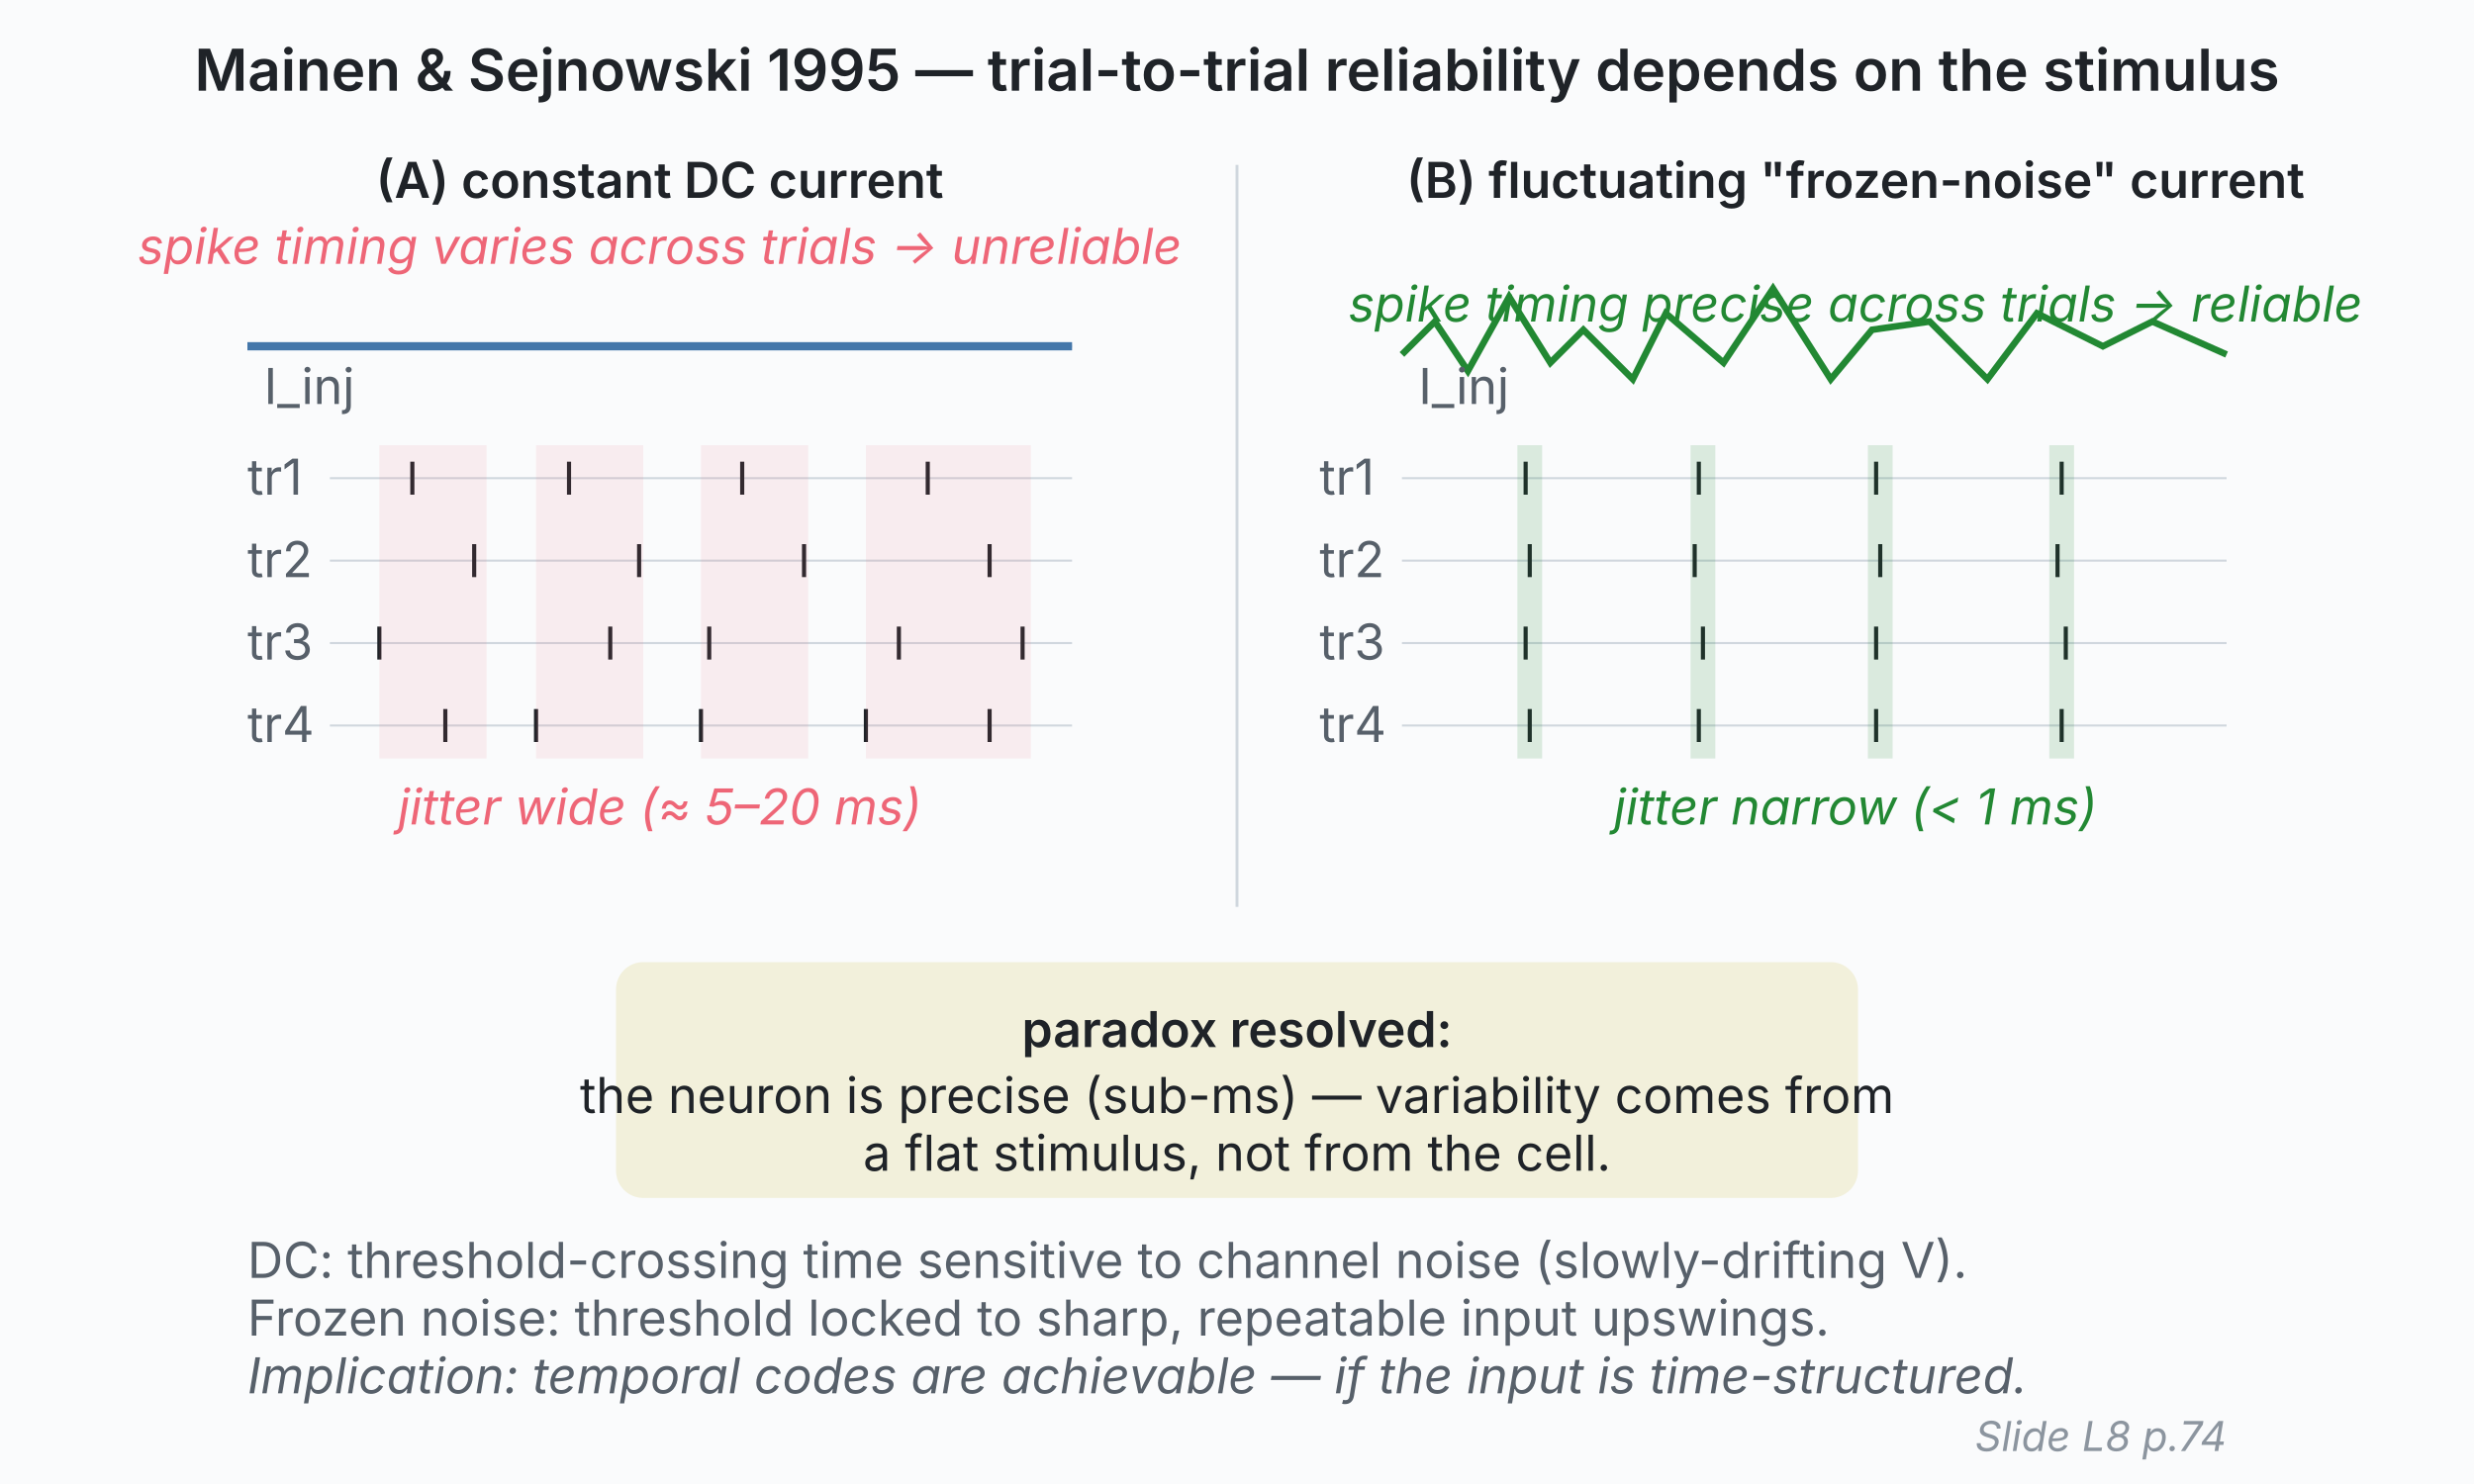
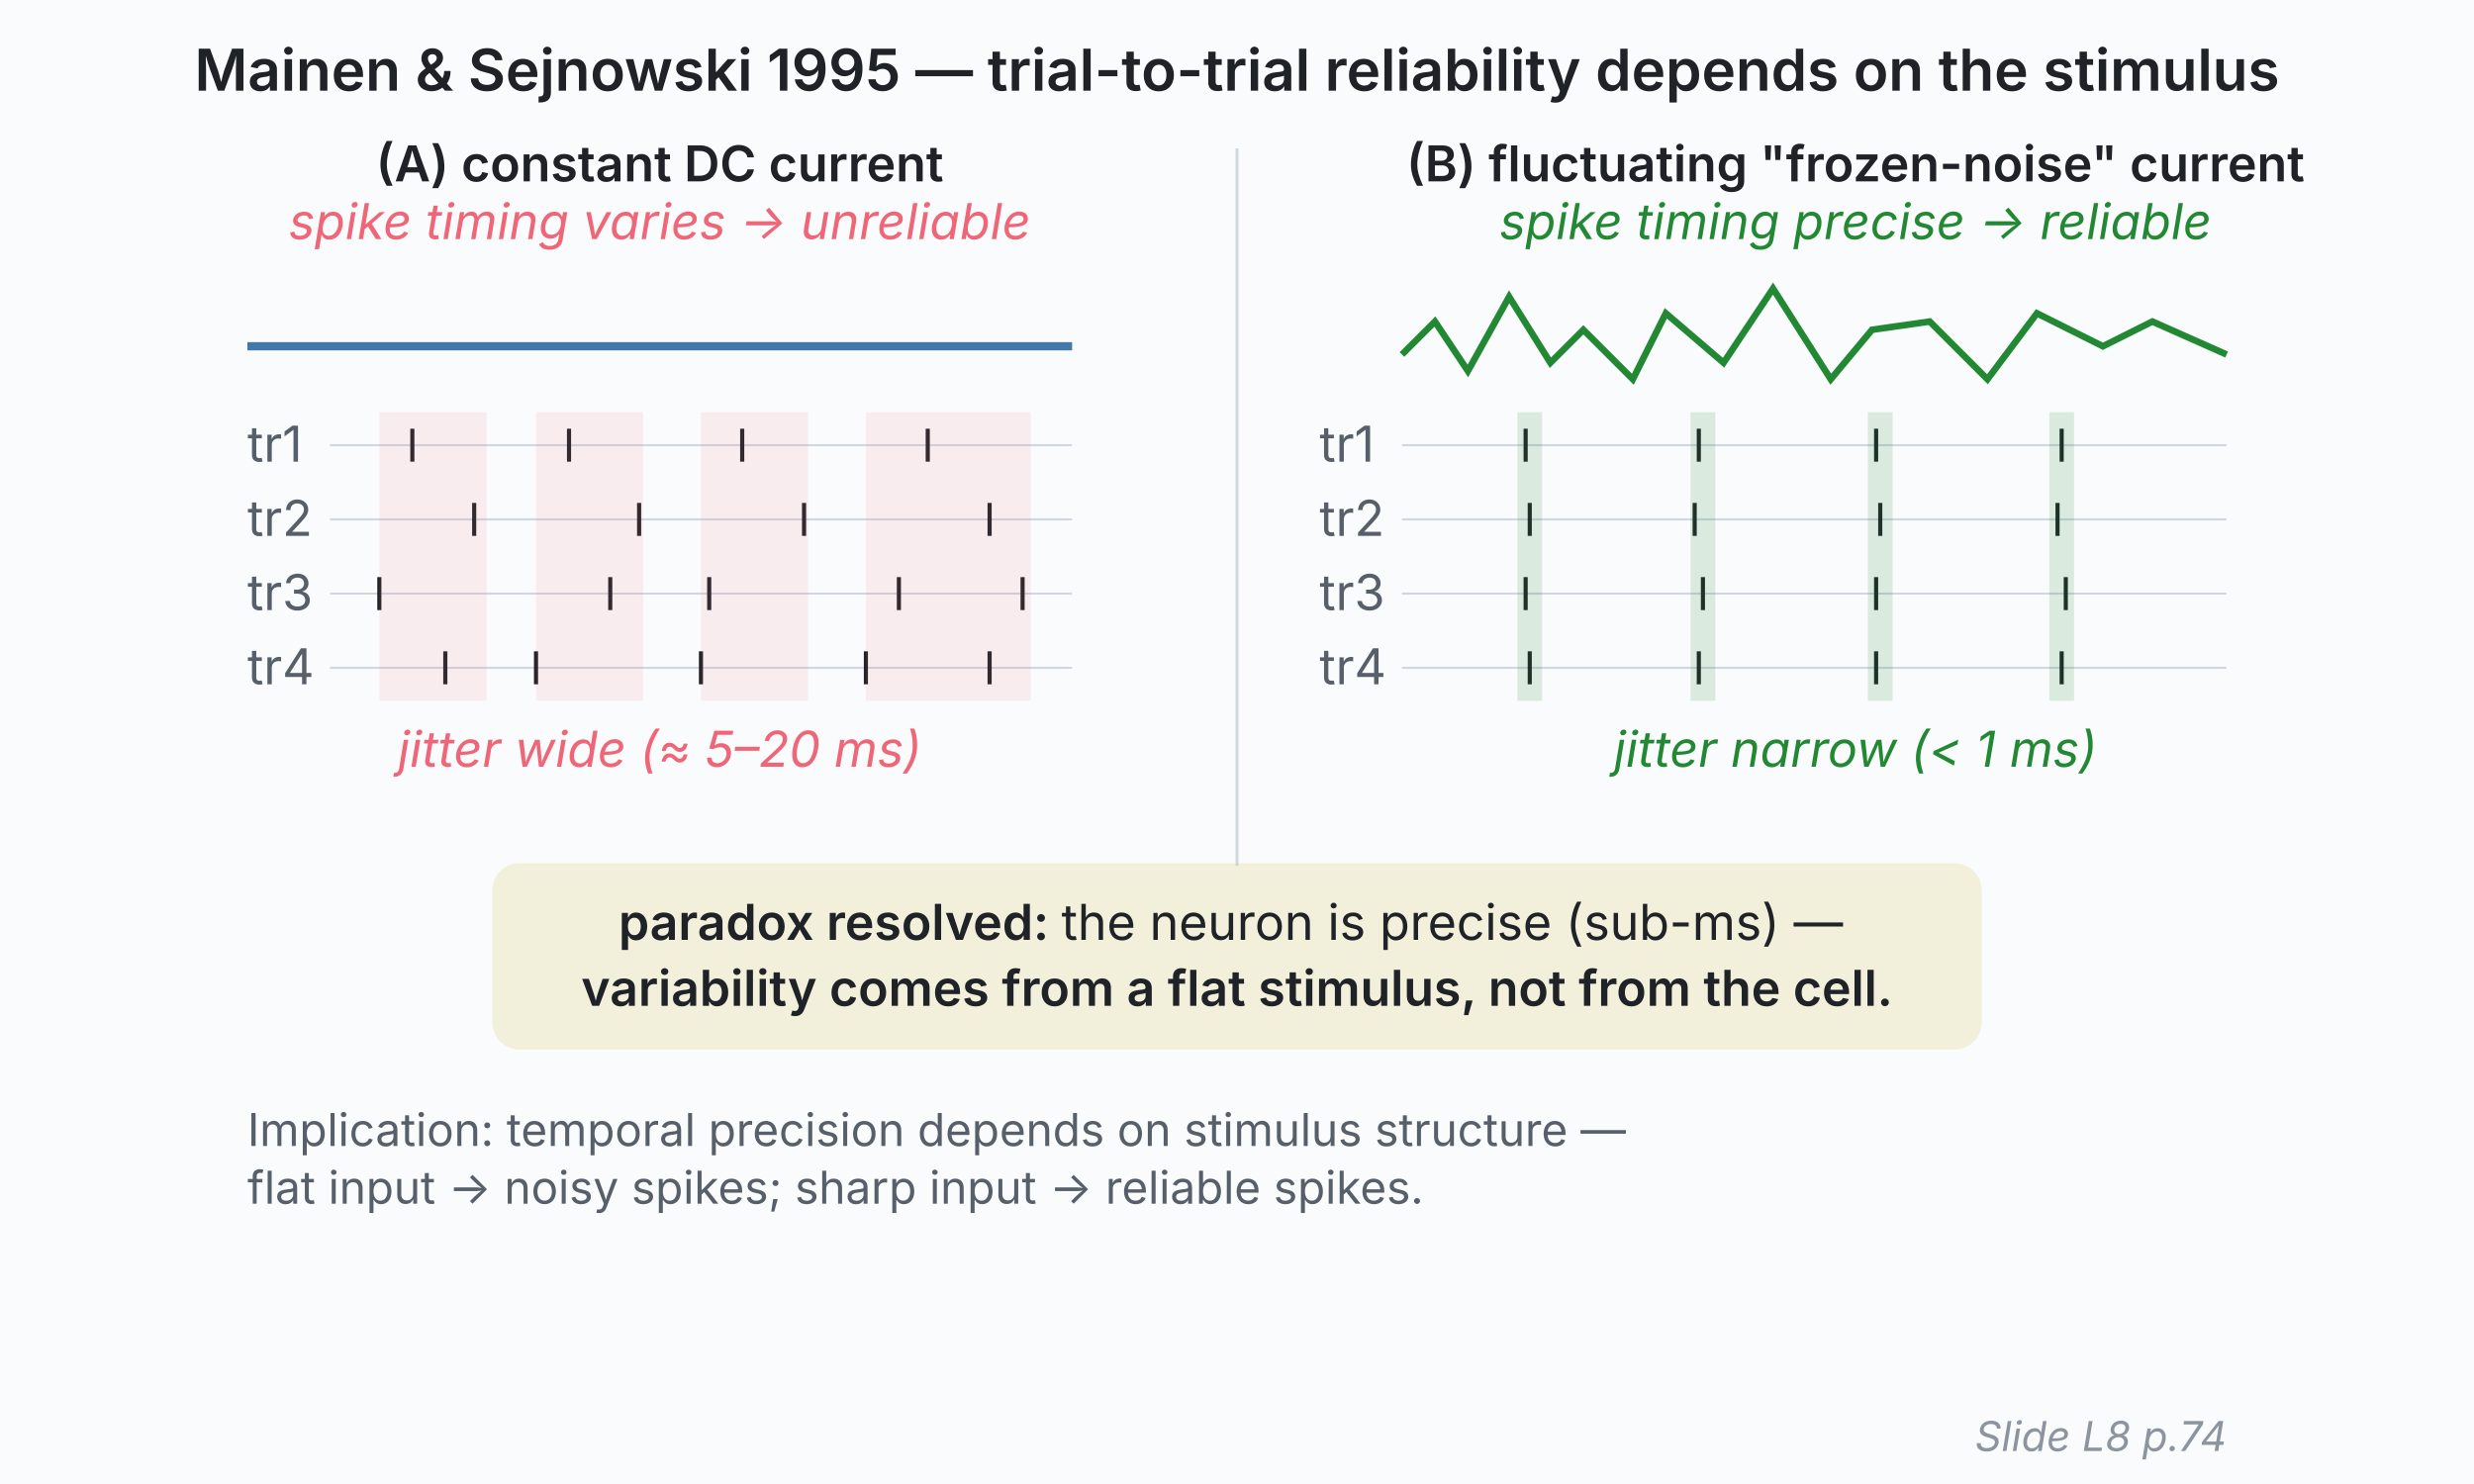
<svg xmlns="http://www.w3.org/2000/svg" viewBox="0 0 600 360" width="100%" height="auto" font-family="Inter, system-ui, sans-serif" font-size="12">
  <rect width="600" height="360" fill="#fafbfc" />
  <text x="300" y="22" text-anchor="middle" fill="#1f2328" font-size="14" font-weight="600">
    Mainen &amp; Sejnowski 1995  —  trial-to-trial reliability depends on the stimulus
  </text>
-   <text x="160" y="48" text-anchor="middle" fill="#1f2328" font-weight="600">(A) constant DC current</text>
-   <text x="160" y="64" text-anchor="middle" fill="#ee6677" font-style="italic">spike timing varies across trials  →  unreliable</text>
+   <text x="160" y="44" text-anchor="middle" fill="#1f2328" font-weight="600">(A) constant DC current</text>
+   <text x="160" y="58" text-anchor="middle" fill="#ee6677" font-style="italic">spike timing varies  →  unreliable</text>
  <line x1="60" y1="84" x2="260" y2="84" stroke="#d0d7de" stroke-width="0.7" />
  <line x1="60" y1="84" x2="260" y2="84" stroke="#4477aa" stroke-width="2" />
-   <text x="64" y="98" fill="#57606a">I_inj</text>
-   <text x="60" y="120" fill="#57606a">tr1</text>
-   <line x1="80" y1="116" x2="260" y2="116" stroke="#d0d7de" stroke-width="0.5" />
-   <line x1="100" y1="112" x2="100" y2="120" stroke="#1f2328" />
-   <line x1="138" y1="112" x2="138" y2="120" stroke="#1f2328" />
-   <line x1="180" y1="112" x2="180" y2="120" stroke="#1f2328" />
-   <line x1="225" y1="112" x2="225" y2="120" stroke="#1f2328" />
-   <text x="60" y="140" fill="#57606a">tr2</text>
-   <line x1="80" y1="136" x2="260" y2="136" stroke="#d0d7de" stroke-width="0.5" />
-   <line x1="115" y1="132" x2="115" y2="140" stroke="#1f2328" />
-   <line x1="155" y1="132" x2="155" y2="140" stroke="#1f2328" />
-   <line x1="195" y1="132" x2="195" y2="140" stroke="#1f2328" />
-   <line x1="240" y1="132" x2="240" y2="140" stroke="#1f2328" />
-   <text x="60" y="160" fill="#57606a">tr3</text>
-   <line x1="80" y1="156" x2="260" y2="156" stroke="#d0d7de" stroke-width="0.5" />
-   <line x1="92" y1="152" x2="92" y2="160" stroke="#1f2328" />
-   <line x1="148" y1="152" x2="148" y2="160" stroke="#1f2328" />
-   <line x1="172" y1="152" x2="172" y2="160" stroke="#1f2328" />
-   <line x1="218" y1="152" x2="218" y2="160" stroke="#1f2328" />
-   <line x1="248" y1="152" x2="248" y2="160" stroke="#1f2328" />
-   <text x="60" y="180" fill="#57606a">tr4</text>
-   <line x1="80" y1="176" x2="260" y2="176" stroke="#d0d7de" stroke-width="0.5" />
-   <line x1="108" y1="172" x2="108" y2="180" stroke="#1f2328" />
-   <line x1="130" y1="172" x2="130" y2="180" stroke="#1f2328" />
-   <line x1="170" y1="172" x2="170" y2="180" stroke="#1f2328" />
-   <line x1="210" y1="172" x2="210" y2="180" stroke="#1f2328" />
-   <line x1="240" y1="172" x2="240" y2="180" stroke="#1f2328" />
-   <rect x="92" y="108" width="26" height="76" fill="#ee6677" opacity="0.10" />
-   <rect x="130" y="108" width="26" height="76" fill="#ee6677" opacity="0.10" />
-   <rect x="170" y="108" width="26" height="76" fill="#ee6677" opacity="0.10" />
-   <rect x="210" y="108" width="40" height="76" fill="#ee6677" opacity="0.10" />
-   <text x="160" y="200" text-anchor="middle" fill="#ee6677" font-style="italic">jitter wide  (≈ 5–20 ms)</text>
-   <line x1="300" y1="40" x2="300" y2="220" stroke="#d0d7de" stroke-width="0.7" />
-   <text x="450" y="48" text-anchor="middle" fill="#1f2328" font-weight="600">(B) fluctuating "frozen-noise" current</text>
-   <text x="450" y="78.0" text-anchor="middle" fill="#228833" font-style="italic">spike timing precise across trials  →  reliable</text>
+   <text x="60" y="112" fill="#57606a">tr1</text>
+   <line x1="80" y1="108" x2="260" y2="108" stroke="#d0d7de" stroke-width="0.5" />
+   <line x1="100" y1="104" x2="100" y2="112" stroke="#1f2328" />
+   <line x1="138" y1="104" x2="138" y2="112" stroke="#1f2328" />
+   <line x1="180" y1="104" x2="180" y2="112" stroke="#1f2328" />
+   <line x1="225" y1="104" x2="225" y2="112" stroke="#1f2328" />
+   <text x="60" y="130" fill="#57606a">tr2</text>
+   <line x1="80" y1="126" x2="260" y2="126" stroke="#d0d7de" stroke-width="0.5" />
+   <line x1="115" y1="122" x2="115" y2="130" stroke="#1f2328" />
+   <line x1="155" y1="122" x2="155" y2="130" stroke="#1f2328" />
+   <line x1="195" y1="122" x2="195" y2="130" stroke="#1f2328" />
+   <line x1="240" y1="122" x2="240" y2="130" stroke="#1f2328" />
+   <text x="60" y="148" fill="#57606a">tr3</text>
+   <line x1="80" y1="144" x2="260" y2="144" stroke="#d0d7de" stroke-width="0.5" />
+   <line x1="92" y1="140" x2="92" y2="148" stroke="#1f2328" />
+   <line x1="148" y1="140" x2="148" y2="148" stroke="#1f2328" />
+   <line x1="172" y1="140" x2="172" y2="148" stroke="#1f2328" />
+   <line x1="218" y1="140" x2="218" y2="148" stroke="#1f2328" />
+   <line x1="248" y1="140" x2="248" y2="148" stroke="#1f2328" />
+   <text x="60" y="166" fill="#57606a">tr4</text>
+   <line x1="80" y1="162" x2="260" y2="162" stroke="#d0d7de" stroke-width="0.5" />
+   <line x1="108" y1="158" x2="108" y2="166" stroke="#1f2328" />
+   <line x1="130" y1="158" x2="130" y2="166" stroke="#1f2328" />
+   <line x1="170" y1="158" x2="170" y2="166" stroke="#1f2328" />
+   <line x1="210" y1="158" x2="210" y2="166" stroke="#1f2328" />
+   <line x1="240" y1="158" x2="240" y2="166" stroke="#1f2328" />
+   <rect x="92" y="100" width="26" height="70" fill="#ee6677" opacity="0.10" />
+   <rect x="130" y="100" width="26" height="70" fill="#ee6677" opacity="0.10" />
+   <rect x="170" y="100" width="26" height="70" fill="#ee6677" opacity="0.10" />
+   <rect x="210" y="100" width="40" height="70" fill="#ee6677" opacity="0.10" />
+   <text x="160" y="186" text-anchor="middle" fill="#ee6677" font-style="italic">jitter wide  (≈ 5–20 ms)</text>
+   <line x1="300" y1="36" x2="300" y2="210" stroke="#d0d7de" stroke-width="0.7" />
+   <text x="450" y="44" text-anchor="middle" fill="#1f2328" font-weight="600">(B) fluctuating "frozen-noise" current</text>
+   <text x="450" y="58" text-anchor="middle" fill="#228833" font-style="italic">spike timing precise  →  reliable</text>
  <path d="M 340 86 L 348 78 L 356 90 L 366 72 L 376 88 L 384 80 L 396 92 L 404 76 L 418 88 L 430 70 L 444 92 L 454 80 L 468 78 L 482 92 L 494 76 L 510 84 L 522 78 L 540 86" fill="none" stroke="#228833" stroke-width="1.6" />
-   <text x="344" y="98" fill="#57606a">I_inj</text>
-   <text x="320" y="120" fill="#57606a">tr1</text>
-   <line x1="340" y1="116" x2="540" y2="116" stroke="#d0d7de" stroke-width="0.5" />
-   <line x1="370" y1="112" x2="370" y2="120" stroke="#1f2328" />
-   <line x1="412" y1="112" x2="412" y2="120" stroke="#1f2328" />
-   <line x1="455" y1="112" x2="455" y2="120" stroke="#1f2328" />
-   <line x1="500" y1="112" x2="500" y2="120" stroke="#1f2328" />
-   <text x="320" y="140" fill="#57606a">tr2</text>
-   <line x1="340" y1="136" x2="540" y2="136" stroke="#d0d7de" stroke-width="0.5" />
-   <line x1="371" y1="132" x2="371" y2="140" stroke="#1f2328" />
-   <line x1="411" y1="132" x2="411" y2="140" stroke="#1f2328" />
-   <line x1="456" y1="132" x2="456" y2="140" stroke="#1f2328" />
-   <line x1="499" y1="132" x2="499" y2="140" stroke="#1f2328" />
-   <text x="320" y="160" fill="#57606a">tr3</text>
-   <line x1="340" y1="156" x2="540" y2="156" stroke="#d0d7de" stroke-width="0.5" />
-   <line x1="370" y1="152" x2="370" y2="160" stroke="#1f2328" />
-   <line x1="413" y1="152" x2="413" y2="160" stroke="#1f2328" />
-   <line x1="455" y1="152" x2="455" y2="160" stroke="#1f2328" />
-   <line x1="501" y1="152" x2="501" y2="160" stroke="#1f2328" />
-   <text x="320" y="180" fill="#57606a">tr4</text>
-   <line x1="340" y1="176" x2="540" y2="176" stroke="#d0d7de" stroke-width="0.5" />
-   <line x1="371" y1="172" x2="371" y2="180" stroke="#1f2328" />
-   <line x1="412" y1="172" x2="412" y2="180" stroke="#1f2328" />
-   <line x1="455" y1="172" x2="455" y2="180" stroke="#1f2328" />
-   <line x1="500" y1="172" x2="500" y2="180" stroke="#1f2328" />
-   <rect x="368" y="108" width="6" height="76" fill="#228833" opacity="0.15" />
-   <rect x="410" y="108" width="6" height="76" fill="#228833" opacity="0.15" />
-   <rect x="453" y="108" width="6" height="76" fill="#228833" opacity="0.15" />
-   <rect x="497" y="108" width="6" height="76" fill="#228833" opacity="0.15" />
-   <text x="450" y="200" text-anchor="middle" fill="#228833" font-style="italic">jitter narrow  (&lt; 1 ms)</text>
-   <rect x="150" y="234" width="300" height="56" rx="6" fill="#ccbb44" opacity="0.18" stroke="#ccbb44" stroke-width="1.2" />
-   <text x="300" y="254" text-anchor="middle" fill="#1f2328" font-weight="600">paradox resolved:</text>
-   <text x="300" y="270" text-anchor="middle" fill="#1f2328">the neuron is precise (sub-ms) — variability comes from</text>
-   <text x="300" y="284" text-anchor="middle" fill="#1f2328">a flat stimulus, not from the cell.</text>
-   <text x="60" y="310" fill="#57606a">DC: threshold-crossing time sensitive to channel noise (slowly-drifting V).</text>
-   <text x="60" y="324" fill="#57606a">Frozen noise: threshold locked to sharp, repeatable input upswings.</text>
-   <text x="60" y="338" fill="#57606a" font-style="italic">Implication: temporal codes are achievable — if the input is time-structured.</text>
+   <text x="320" y="112" fill="#57606a">tr1</text>
+   <line x1="340" y1="108" x2="540" y2="108" stroke="#d0d7de" stroke-width="0.5" />
+   <line x1="370" y1="104" x2="370" y2="112" stroke="#1f2328" />
+   <line x1="412" y1="104" x2="412" y2="112" stroke="#1f2328" />
+   <line x1="455" y1="104" x2="455" y2="112" stroke="#1f2328" />
+   <line x1="500" y1="104" x2="500" y2="112" stroke="#1f2328" />
+   <text x="320" y="130" fill="#57606a">tr2</text>
+   <line x1="340" y1="126" x2="540" y2="126" stroke="#d0d7de" stroke-width="0.5" />
+   <line x1="371" y1="122" x2="371" y2="130" stroke="#1f2328" />
+   <line x1="411" y1="122" x2="411" y2="130" stroke="#1f2328" />
+   <line x1="456" y1="122" x2="456" y2="130" stroke="#1f2328" />
+   <line x1="499" y1="122" x2="499" y2="130" stroke="#1f2328" />
+   <text x="320" y="148" fill="#57606a">tr3</text>
+   <line x1="340" y1="144" x2="540" y2="144" stroke="#d0d7de" stroke-width="0.5" />
+   <line x1="370" y1="140" x2="370" y2="148" stroke="#1f2328" />
+   <line x1="413" y1="140" x2="413" y2="148" stroke="#1f2328" />
+   <line x1="455" y1="140" x2="455" y2="148" stroke="#1f2328" />
+   <line x1="501" y1="140" x2="501" y2="148" stroke="#1f2328" />
+   <text x="320" y="166" fill="#57606a">tr4</text>
+   <line x1="340" y1="162" x2="540" y2="162" stroke="#d0d7de" stroke-width="0.5" />
+   <line x1="371" y1="158" x2="371" y2="166" stroke="#1f2328" />
+   <line x1="412" y1="158" x2="412" y2="166" stroke="#1f2328" />
+   <line x1="455" y1="158" x2="455" y2="166" stroke="#1f2328" />
+   <line x1="500" y1="158" x2="500" y2="166" stroke="#1f2328" />
+   <rect x="368" y="100" width="6" height="70" fill="#228833" opacity="0.15" />
+   <rect x="410" y="100" width="6" height="70" fill="#228833" opacity="0.15" />
+   <rect x="453" y="100" width="6" height="70" fill="#228833" opacity="0.15" />
+   <rect x="497" y="100" width="6" height="70" fill="#228833" opacity="0.15" />
+   <text x="450" y="186" text-anchor="middle" fill="#228833" font-style="italic">jitter narrow  (&lt; 1 ms)</text>
+   <rect x="120" y="210" width="360" height="44" rx="6" fill="#ccbb44" opacity="0.18" stroke="#ccbb44" stroke-width="1.2" />
+   <text x="300" y="228" text-anchor="middle" fill="#1f2328" font-weight="600">paradox resolved: <tspan font-weight="normal">the neuron is precise (sub-ms) —</tspan>
+     <tspan x="300" dy="16">variability comes from a flat stimulus, not from the cell.</tspan>
+   </text>
+   <text x="60" y="278" fill="#57606a" font-size="11">Implication: temporal precision depends on stimulus structure —<tspan x="60" dy="14">flat input → noisy spikes; sharp input → reliable spikes.</tspan>
+   </text>
  <text font-style="italic" x="540" y="352" text-anchor="end" fill="#8c959f" font-size="10">Slide L8 p.74</text>
</svg>
